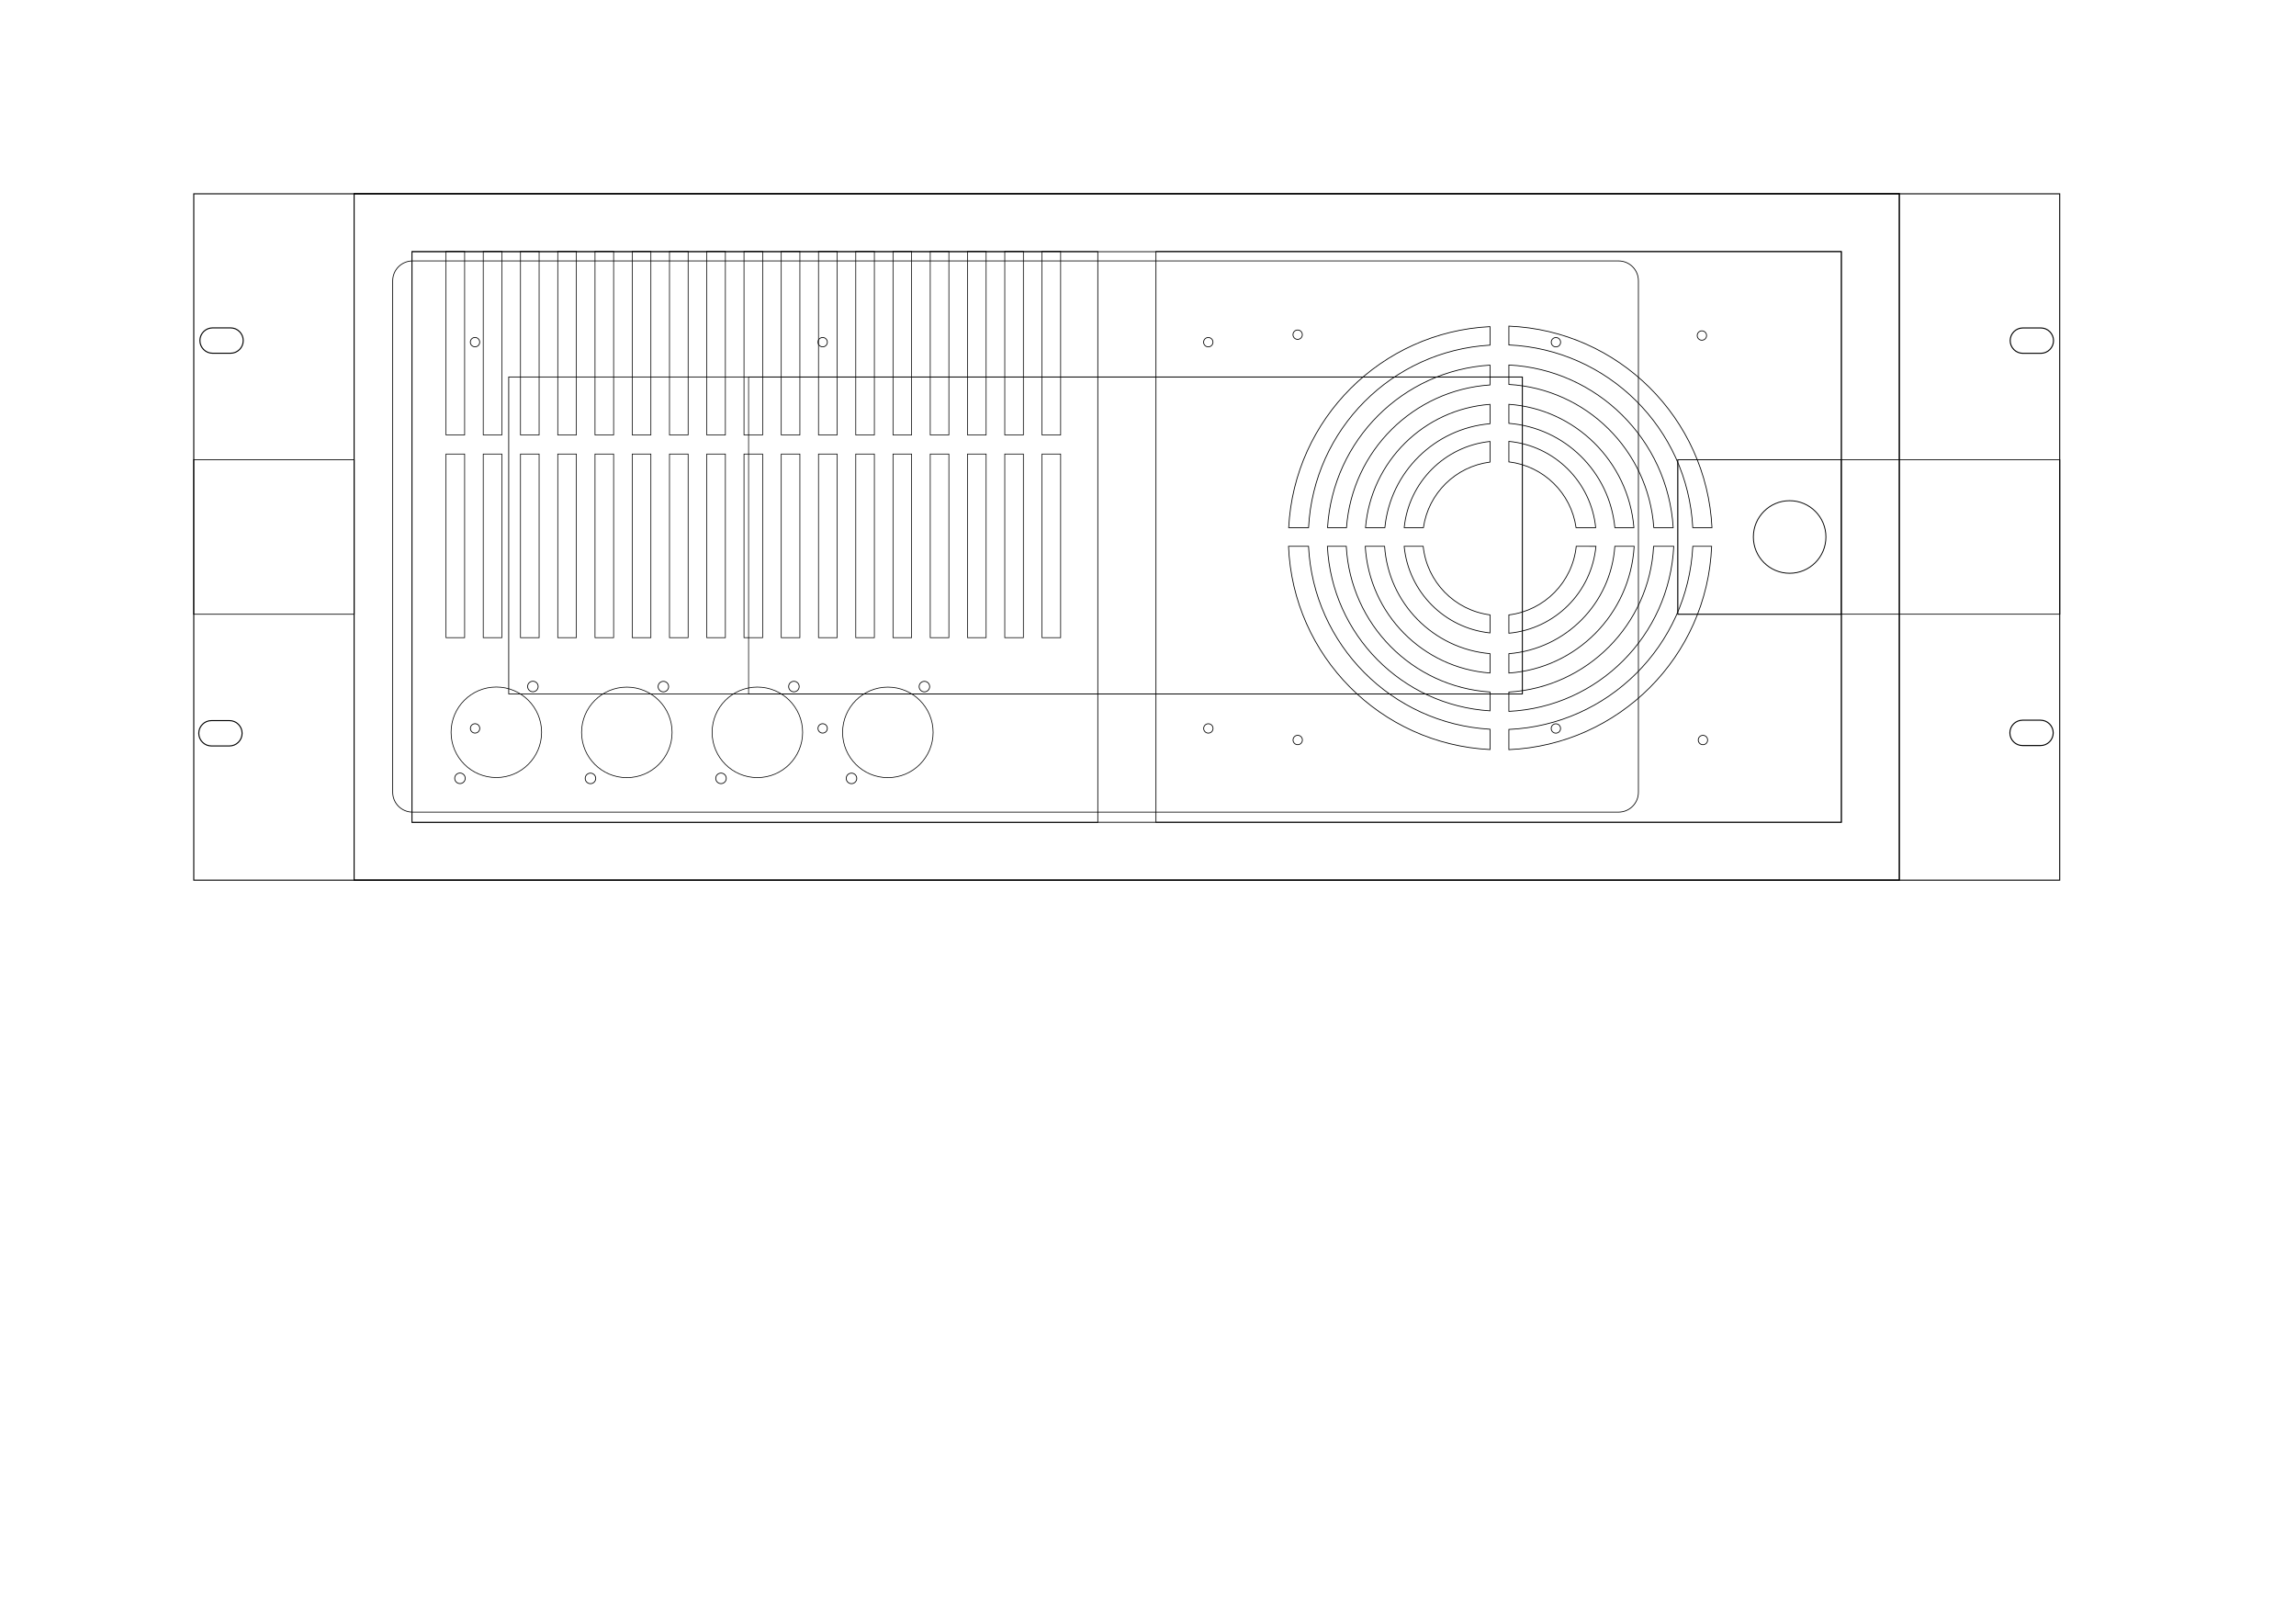
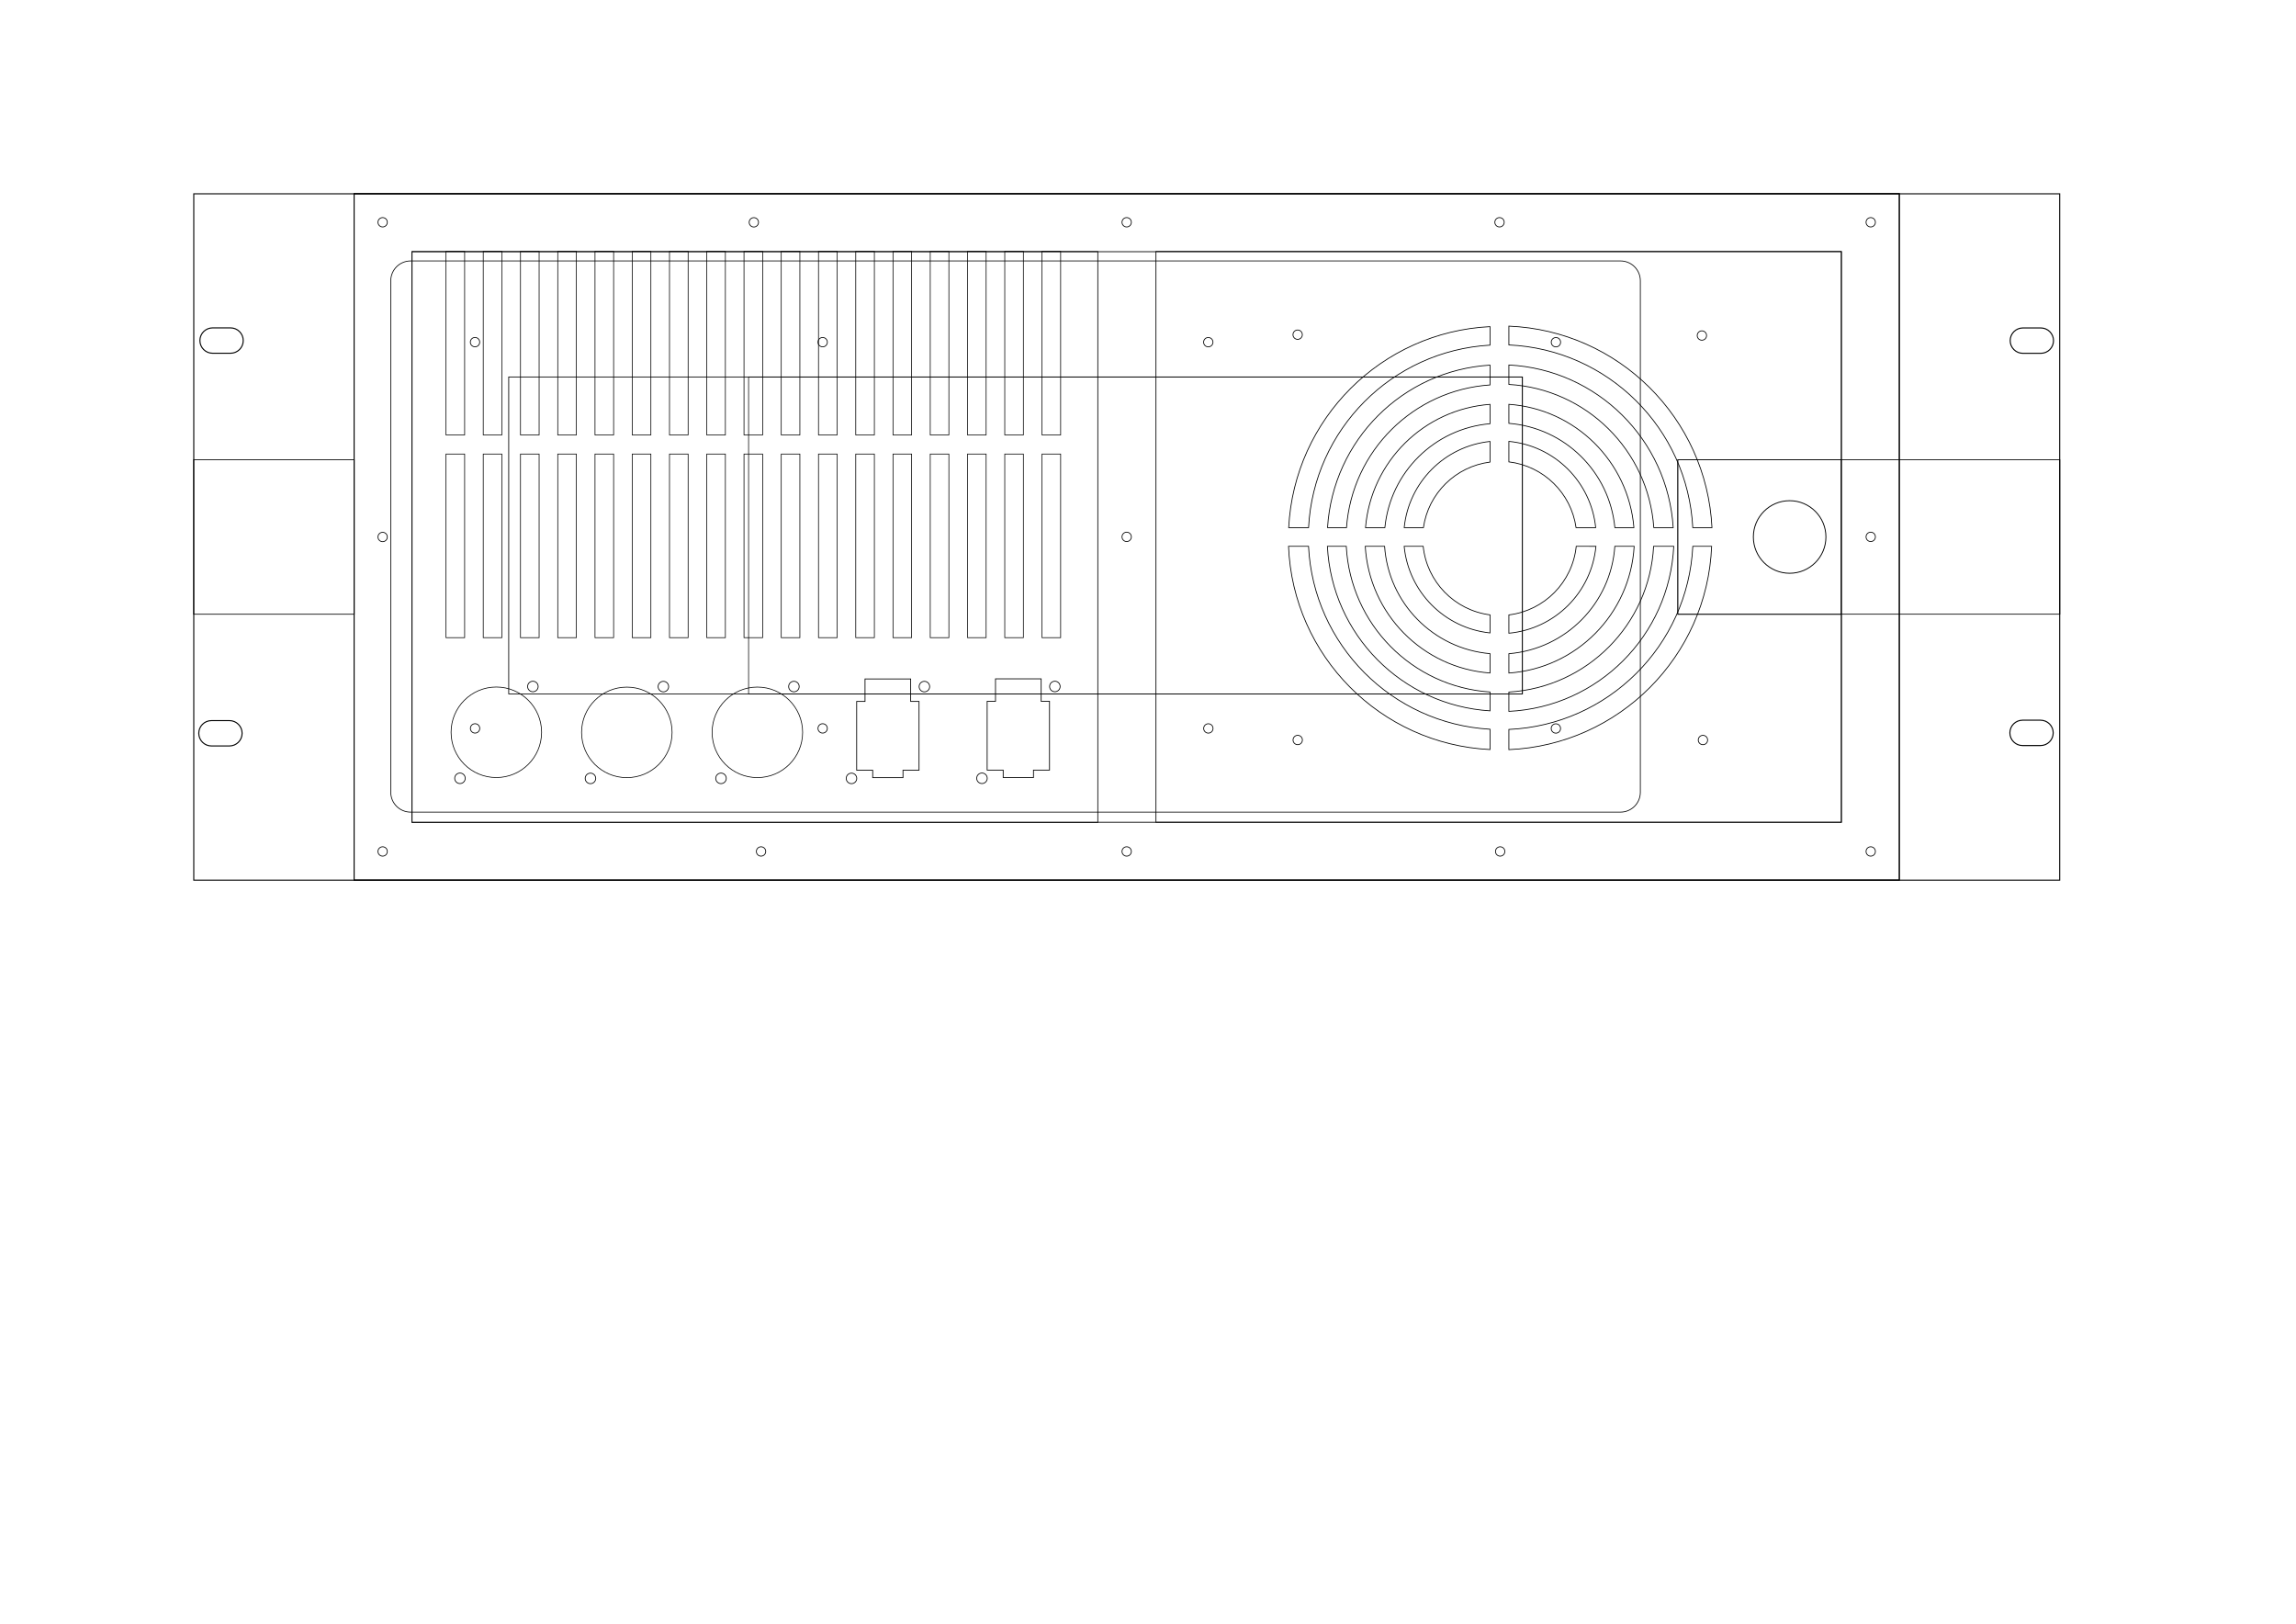
<svg xmlns="http://www.w3.org/2000/svg" width="594mm" height="420mm" viewBox="0 0 594 420" version="1.1" id="svg1">
  <defs id="defs1" />
  <g id="layer1" style="display:inline">
    <rect style="display:inline;fill:none;stroke:#000000;stroke-width:0.264;stroke-opacity:1" id="rect1" width="482.736" height="177.536" x="50.132" y="50.132" />
    <g id="g14" style="display:inline">
      <rect style="fill:none;stroke:#000000;stroke-width:0.274;stroke-dasharray:none;stroke-opacity:1" id="rect13" width="11.21" height="6.561" x="520.055" y="84.83" ry="3.281" />
      <rect style="display:inline;fill:none;stroke:#000000;stroke-width:0.274;stroke-dasharray:none;stroke-opacity:1" id="rect13-8" width="11.21" height="6.561" x="51.719" y="84.813" ry="3.281" />
      <rect style="display:inline;fill:none;stroke:#000000;stroke-width:0.274;stroke-dasharray:none;stroke-opacity:1" id="rect13-3" width="11.21" height="6.561" x="51.426" y="186.396" ry="3.281" />
      <rect style="display:inline;fill:none;stroke:#000000;stroke-width:0.274;stroke-dasharray:none;stroke-opacity:1" id="rect13-4" width="11.21" height="6.561" x="519.977" y="186.291" ry="3.281" />
    </g>
    <rect style="display:inline;fill:none;stroke:#000000;stroke-width:0.241;stroke-opacity:1" id="rect2" width="399.759" height="177.559" x="91.62" y="50.12" />
-     <rect style="display:inline;fill:none;stroke:#000000;stroke-width:0.194;stroke-linecap:butt;stroke-opacity:1" id="rect3" width="322.277" height="142.572" x="101.597" y="67.497" ry="5.133" />
+     <rect style="display:inline;fill:none;stroke:#000000;stroke-width:0.194;stroke-linecap:butt;stroke-opacity:1" id="rect3" width="323.277" height="142.572" x="101.097" y="67.497" ry="5.133" />
    <rect style="display:inline;fill:none;stroke:#000000;stroke-width:0.2;stroke-dasharray:none;stroke-opacity:1" id="rect4" width="41.534" height="39.963" x="50.107" y="118.918" />
    <rect style="display:inline;fill:none;stroke:#000000;stroke-width:0.2;stroke-dasharray:none;stroke-opacity:1" id="rect5" width="98.801" height="39.943" x="434.097" y="118.928" />
    <rect style="display:inline;fill:none;stroke:#000000;stroke-width:0.131;stroke-dasharray:none;stroke-opacity:1" id="rect5-8" width="42.324" height="40.012" x="434.012" y="118.927" />
    <circle style="display:inline;fill:none;stroke:#000000;stroke-width:0.227;stroke-linecap:butt;stroke-opacity:1" id="path5" cx="463" cy="138.9" r="9.387" />
    <rect style="display:inline;fill:none;stroke:#000000;stroke-width:0.2;stroke-linecap:butt;stroke-dasharray:none;stroke-opacity:1" id="rect6" width="262.25" height="81.978" x="131.61" y="97.51" ry="0" />
    <rect style="display:inline;fill:none;stroke:#000000;stroke-width:0.175;stroke-linecap:butt;stroke-dasharray:none;stroke-opacity:1" id="rect7" width="200.208" height="82.003" x="193.665" y="97.498" ry="0" />
+     <g id="g13" style="display:inline">
+       <ellipse style="fill:none;stroke:#000000;stroke-width:0.2;stroke-dasharray:none;stroke-opacity:1" id="path13" cx="122.891" cy="88.502" rx="1.211" ry="1.211" />
+       <ellipse style="display:inline;fill:none;stroke:#000000;stroke-width:0.2;stroke-dasharray:none;stroke-opacity:1" id="path13-8" cx="212.834" cy="88.508" rx="1.211" ry="1.211" />
+       <ellipse style="display:inline;fill:none;stroke:#000000;stroke-width:0.2;stroke-dasharray:none;stroke-opacity:1" id="path13-2" cx="312.596" cy="88.513" rx="1.211" ry="1.211" />
+       <ellipse style="display:inline;fill:none;stroke:#000000;stroke-width:0.2;stroke-dasharray:none;stroke-opacity:1" id="path13-85" cx="312.612" cy="188.422" rx="1.211" ry="1.211" />
+       <ellipse style="display:inline;fill:none;stroke:#000000;stroke-width:0.2;stroke-dasharray:none;stroke-opacity:1" id="path13-6" cx="212.831" cy="188.412" rx="1.211" ry="1.211" />
+       <ellipse style="display:inline;fill:none;stroke:#000000;stroke-width:0.2;stroke-dasharray:none;stroke-opacity:1" id="path13-22" cx="122.906" cy="188.413" rx="1.211" ry="1.211" />
+       <ellipse style="display:inline;fill:none;stroke:#000000;stroke-width:0.2;stroke-dasharray:none;stroke-opacity:1" id="path13-21" cx="402.534" cy="88.522" rx="1.211" ry="1.211" />
+       <ellipse style="display:inline;fill:none;stroke:#000000;stroke-width:0.2;stroke-dasharray:none;stroke-opacity:1" id="path13-87" cx="402.522" cy="188.432" rx="1.211" ry="1.211" />
+     </g>
    <rect style="display:inline;fill:none;stroke:#000000;stroke-width:0.211;stroke-opacity:1" id="rect8" width="369.789" height="147.589" x="106.605" y="65.105" />
    <rect style="display:inline;fill:none;stroke:#000000;stroke-width:0.2;stroke-dasharray:none;stroke-opacity:1" id="rect9" width="177.437" height="147.654" x="106.573" y="65.073" />
    <rect style="display:inline;fill:none;stroke:#000000;stroke-width:0.2;stroke-dasharray:none;stroke-opacity:1" id="rect10" width="177.311" height="147.654" x="299.058" y="65.042" />
    <rect style="display:inline;fill:none;stroke:#000000;stroke-width:0.241;stroke-opacity:1" id="rect11" width="399.759" height="177.559" x="91.605" y="50.09" />
    <g id="g12" transform="translate(-1.346184,-0.2564159)" style="display:inline">
      <ellipse style="fill:none;stroke:#000000;stroke-width:0.2;stroke-linecap:butt;stroke-dasharray:none;stroke-opacity:1" id="path12" cx="139.208" cy="177.832" rx="1.363" ry="1.363" />
      <ellipse style="fill:none;stroke:#000000;stroke-width:0.182;stroke-linecap:butt;stroke-dasharray:none;stroke-opacity:1" id="path11" cx="129.754" cy="189.676" rx="11.709" ry="11.709" />
      <ellipse style="fill:none;stroke:#000000;stroke-width:0.2;stroke-linecap:butt;stroke-dasharray:none;stroke-opacity:1" id="path12-8" cx="120.346" cy="201.578" rx="1.363" ry="1.363" />
    </g>
    <g id="g12-2" transform="translate(32.41354,-0.23122)" style="display:inline">
      <ellipse style="fill:none;stroke:#000000;stroke-width:0.2;stroke-linecap:butt;stroke-dasharray:none;stroke-opacity:1" id="path12-1" cx="139.208" cy="177.832" rx="1.363" ry="1.363" />
      <ellipse style="fill:none;stroke:#000000;stroke-width:0.182;stroke-linecap:butt;stroke-dasharray:none;stroke-opacity:1" id="path11-6" cx="129.754" cy="189.676" rx="11.709" ry="11.709" />
      <ellipse style="fill:none;stroke:#000000;stroke-width:0.2;stroke-linecap:butt;stroke-dasharray:none;stroke-opacity:1" id="path12-8-8" cx="120.346" cy="201.578" rx="1.363" ry="1.363" />
    </g>
    <g id="g12-2-0" transform="translate(66.18629,-0.2425969)" style="display:inline">
      <ellipse style="fill:none;stroke:#000000;stroke-width:0.2;stroke-linecap:butt;stroke-dasharray:none;stroke-opacity:1" id="path12-1-4" cx="139.208" cy="177.832" rx="1.363" ry="1.363" />
      <ellipse style="fill:none;stroke:#000000;stroke-width:0.182;stroke-linecap:butt;stroke-dasharray:none;stroke-opacity:1" id="path11-6-9" cx="129.754" cy="189.676" rx="11.709" ry="11.709" />
      <ellipse style="fill:none;stroke:#000000;stroke-width:0.2;stroke-linecap:butt;stroke-dasharray:none;stroke-opacity:1" id="path12-8-8-9" cx="120.346" cy="201.578" rx="1.363" ry="1.363" />
    </g>
    <g id="g12-2-9" transform="translate(99.94256,-0.2318312)" style="display:inline">
      <ellipse style="fill:none;stroke:#000000;stroke-width:0.2;stroke-linecap:butt;stroke-dasharray:none;stroke-opacity:1" id="path12-1-0" cx="139.208" cy="177.832" rx="1.363" ry="1.363" />
-       <ellipse style="fill:none;stroke:#000000;stroke-width:0.182;stroke-linecap:butt;stroke-dasharray:none;stroke-opacity:1" id="path11-6-8" cx="129.754" cy="189.676" rx="11.709" ry="11.709" />
+       <path id="rect12" style="display:inline;fill:none;stroke:#000000;stroke-width:0.205;stroke-dasharray:none" d="m 223.79,175.624 v 5.813 h -2.16 v 17.795 h 4.148 v 1.922 h 7.836 v -1.922 h 4.148 v -17.795 h -2.159 v -5.813 z" transform="translate(-99.94256,0.2318312)" />
      <ellipse style="fill:none;stroke:#000000;stroke-width:0.2;stroke-linecap:butt;stroke-dasharray:none;stroke-opacity:1" id="path12-8-8-8" cx="120.346" cy="201.578" rx="1.363" ry="1.363" />
    </g>
-     <g id="g13" style="display:inline">
-       <ellipse style="fill:none;stroke:#000000;stroke-width:0.2;stroke-dasharray:none;stroke-opacity:1" id="path13" cx="122.891" cy="88.502" rx="1.211" ry="1.211" />
-       <ellipse style="display:inline;fill:none;stroke:#000000;stroke-width:0.2;stroke-dasharray:none;stroke-opacity:1" id="path13-8" cx="212.834" cy="88.508" rx="1.211" ry="1.211" />
-       <ellipse style="display:inline;fill:none;stroke:#000000;stroke-width:0.2;stroke-dasharray:none;stroke-opacity:1" id="path13-2" cx="312.596" cy="88.513" rx="1.211" ry="1.211" />
-       <ellipse style="display:inline;fill:none;stroke:#000000;stroke-width:0.2;stroke-dasharray:none;stroke-opacity:1" id="path13-85" cx="312.612" cy="188.422" rx="1.211" ry="1.211" />
-       <ellipse style="display:inline;fill:none;stroke:#000000;stroke-width:0.2;stroke-dasharray:none;stroke-opacity:1" id="path13-6" cx="212.831" cy="188.412" rx="1.211" ry="1.211" />
-       <ellipse style="display:inline;fill:none;stroke:#000000;stroke-width:0.2;stroke-dasharray:none;stroke-opacity:1" id="path13-22" cx="122.906" cy="188.413" rx="1.211" ry="1.211" />
-       <ellipse style="display:inline;fill:none;stroke:#000000;stroke-width:0.2;stroke-dasharray:none;stroke-opacity:1" id="path13-21" cx="402.534" cy="88.522" rx="1.211" ry="1.211" />
-       <ellipse style="display:inline;fill:none;stroke:#000000;stroke-width:0.2;stroke-dasharray:none;stroke-opacity:1" id="path13-87" cx="402.522" cy="188.432" rx="1.211" ry="1.211" />
+     <g id="g18" transform="translate(133.6988,-0.2614028)" style="display:inline">
+       <ellipse style="fill:none;stroke:#000000;stroke-width:0.2;stroke-linecap:butt;stroke-dasharray:none;stroke-opacity:1" id="ellipse16" cx="139.208" cy="177.832" rx="1.363" ry="1.363" />
+       <path id="path16" style="display:inline;fill:none;stroke:#000000;stroke-width:0.205;stroke-dasharray:none" d="m 223.79,175.624 v 5.813 h -2.16 v 17.795 h 4.148 v 1.922 h 7.836 v -1.922 h 4.148 v -17.795 h -2.159 v -5.813 z" transform="translate(-99.94256,0.2318312)" />
+       <ellipse style="fill:none;stroke:#000000;stroke-width:0.2;stroke-linecap:butt;stroke-dasharray:none;stroke-opacity:1" id="ellipse17" cx="120.346" cy="201.578" rx="1.363" ry="1.363" />
    </g>
    <g id="g16" style="display:inline">
      <ellipse style="display:inline;fill:none;stroke:#000000;stroke-width:0.2;stroke-dasharray:none;stroke-opacity:1" id="path13-87-8" cx="335.717" cy="86.572" rx="1.211" ry="1.211" />
      <ellipse style="display:inline;fill:none;stroke:#000000;stroke-width:0.2;stroke-dasharray:none;stroke-opacity:1" id="path13-87-8-1" cx="440.298" cy="86.791" rx="1.211" ry="1.211" />
      <ellipse style="display:inline;fill:none;stroke:#000000;stroke-width:0.2;stroke-dasharray:none;stroke-opacity:1" id="path13-87-8-8" cx="335.734" cy="191.413" rx="1.211" ry="1.211" />
      <ellipse style="display:inline;fill:none;stroke:#000000;stroke-width:0.2;stroke-dasharray:none;stroke-opacity:1" id="path13-87-8-0" cx="440.568" cy="191.419" rx="1.211" ry="1.211" />
    </g>
    <g id="g15" style="display:inline">
      <path id="path14" style="display:inline;fill:none;stroke:#000000;stroke-width:0.2;stroke-dasharray:none" d="m 390.362,84.358 v 4.868 a 49.895,49.895 0 0 1 47.578,47.261 h 4.966 A 54.885,54.885 0 0 0 390.362,84.358 Z m -4.879,0.131 a 54.885,54.885 0 0 0 -52.086,51.998 h 5.142 a 49.895,49.895 0 0 1 46.944,-47.211 z m -52.128,56.822 a 54.885,54.885 0 0 0 52.128,52.574 v -5.253 a 49.895,49.895 0 0 1 -46.953,-47.321 z m 104.594,0 a 49.895,49.895 0 0 1 -47.587,47.371 v 5.227 A 54.885,54.885 0 0 0 442.82,141.311 Z" />
      <path id="path14-5-5" style="display:inline;fill:none;stroke:#000000;stroke-width:0.2;stroke-dasharray:none" d="m 390.362,94.411 v 5.03 a 39.916,39.916 0 0 1 37.494,37.045 h 5.021 A 44.906,44.906 0 0 0 390.362,94.411 Z m -4.879,0.035 a 44.906,44.906 0 0 0 -42.035,42.041 h 4.906 a 39.916,39.916 0 0 1 37.128,-36.916 z m -42.072,46.865 a 44.906,44.906 0 0 0 42.072,42.562 v -4.874 a 39.916,39.916 0 0 1 -37.189,-37.688 z m 84.396,0 a 39.916,39.916 0 0 1 -37.445,37.708 v 4.991 a 44.906,44.906 0 0 0 42.653,-42.7 z" />
      <path id="path14-5-5-8-8" style="display:inline;fill:none;stroke:#000000;stroke-width:0.2;stroke-dasharray:none" d="m 390.362,104.583 v 4.925 a 29.937,29.937 0 0 1 27.422,26.979 h 4.93 A 34.927,34.927 0 0 0 390.362,104.583 Z m -4.879,0.01 a 34.927,34.927 0 0 0 -32.214,31.894 h 5.01 a 29.937,29.937 0 0 1 27.205,-26.886 z m -32.277,36.718 a 34.927,34.927 0 0 0 32.277,32.776 v -5.008 a 29.937,29.937 0 0 1 -27.274,-27.768 z m 64.568,0 a 29.937,29.937 0 0 1 -27.411,27.779 v 5.007 a 34.927,34.927 0 0 0 32.415,-32.786 z" />
      <path id="path14-5-5-8-8-2-6" style="display:inline;fill:none;stroke:#000000;stroke-width:0.2;stroke-dasharray:none" d="m 390.362,114.172 v 5.3 a 19.958,19.958 0 0 1 17.383,17.014 h 5.077 a 24.948,24.948 0 0 0 -22.46,-22.314 z m -4.879,0.018 a 24.948,24.948 0 0 0 -22.204,22.296 h 4.974 a 19.958,19.958 0 0 1 17.229,-16.962 z m -22.212,27.121 a 24.948,24.948 0 0 0 22.212,22.407 v -4.673 a 19.958,19.958 0 0 1 -17.29,-17.735 z m 44.519,0 a 19.958,19.958 0 0 1 -17.428,17.746 v 4.735 a 24.948,24.948 0 0 0 22.523,-22.48 z" />
    </g>
-     <g id="g17">
+     <g id="g17" style="display:inline">
      <path id="rect14" style="display:inline;fill:none;stroke:#000000;stroke-width:0.181;stroke-dasharray:none" d="m 115.385,65.017 v 47.496 h 4.819 V 65.017 Z m 0,52.429 v 47.496 h 4.819 v -47.496 z" />
      <path id="rect14-6" style="display:inline;fill:none;stroke:#000000;stroke-width:0.181;stroke-dasharray:none" d="m 125.022,65.017 v 47.496 h 4.819 V 65.017 Z m 0,52.429 v 47.496 h 4.819 v -47.496 z" />
      <path id="rect14-4" style="display:inline;fill:none;stroke:#000000;stroke-width:0.181;stroke-dasharray:none" d="m 134.659,65.017 v 47.496 h 4.818 V 65.017 Z m 0,52.429 v 47.496 h 4.818 v -47.496 z" />
      <path id="rect14-8" style="display:inline;fill:none;stroke:#000000;stroke-width:0.181;stroke-dasharray:none" d="m 144.296,65.017 v 47.496 h 4.818 V 65.017 Z m 0,52.429 v 47.496 h 4.818 v -47.496 z" />
      <path id="rect14-7" style="display:inline;fill:none;stroke:#000000;stroke-width:0.181;stroke-dasharray:none" d="m 153.933,65.017 v 47.496 h 4.818 V 65.017 Z m 0,52.429 v 47.496 h 4.818 v -47.496 z" />
      <path id="rect14-9" style="display:inline;fill:none;stroke:#000000;stroke-width:0.181;stroke-dasharray:none" d="m 163.57,65.017 v 47.496 h 4.819 V 65.017 Z m 0,52.429 v 47.496 h 4.819 v -47.496 z" />
      <path id="rect14-20" style="display:inline;fill:none;stroke:#000000;stroke-width:0.181;stroke-dasharray:none" d="m 173.207,65.017 v 47.496 h 4.819 V 65.017 Z m 0,52.429 v 47.496 h 4.819 v -47.496 z" />
      <path id="rect14-25" style="display:inline;fill:none;stroke:#000000;stroke-width:0.181;stroke-dasharray:none" d="m 182.844,65.017 v 47.496 h 4.819 V 65.017 Z m 0,52.429 v 47.496 h 4.819 v -47.496 z" />
      <path id="rect14-10" style="display:inline;fill:none;stroke:#000000;stroke-width:0.181;stroke-dasharray:none" d="m 192.481,65.017 v 47.496 h 4.818 V 65.017 Z m 0,52.429 v 47.496 h 4.818 v -47.496 z" />
      <path id="rect14-62" style="display:inline;fill:none;stroke:#000000;stroke-width:0.181;stroke-dasharray:none" d="m 202.118,65.017 v 47.496 h 4.818 V 65.017 Z m 0,52.429 v 47.496 h 4.818 v -47.496 z" />
      <path id="rect14-63" style="display:inline;fill:none;stroke:#000000;stroke-width:0.181;stroke-dasharray:none" d="m 211.756,65.017 v 47.496 h 4.818 V 65.017 Z m 0,52.429 v 47.496 h 4.818 v -47.496 z" />
      <path id="rect14-46" style="display:inline;fill:none;stroke:#000000;stroke-width:0.181;stroke-dasharray:none" d="m 221.393,65.017 v 47.496 H 226.211 V 65.017 Z m 0,52.429 v 47.496 h 4.818 v -47.496 z" />
      <path id="rect14-75" style="display:inline;fill:none;stroke:#000000;stroke-width:0.181;stroke-dasharray:none" d="m 231.029,65.017 v 47.496 h 4.819 V 65.017 Z m 0,52.429 v 47.496 h 4.819 v -47.496 z" />
      <path id="rect14-48" style="display:inline;fill:none;stroke:#000000;stroke-width:0.181;stroke-dasharray:none" d="m 240.666,65.017 v 47.496 h 4.819 V 65.017 Z m 0,52.429 v 47.496 h 4.819 v -47.496 z" />
      <path id="rect14-45" style="display:inline;fill:none;stroke:#000000;stroke-width:0.181;stroke-dasharray:none" d="m 250.304,65.017 v 47.496 h 4.818 V 65.017 Z m 0,52.429 v 47.496 h 4.818 v -47.496 z" />
      <path id="rect14-37" style="display:inline;fill:none;stroke:#000000;stroke-width:0.181;stroke-dasharray:none" d="m 259.941,65.017 v 47.496 h 4.818 V 65.017 Z m 0,52.429 v 47.496 h 4.818 v -47.496 z" />
-       <path id="rect14-585" style="display:inline;fill:none;stroke:#000000;stroke-width:0.181;stroke-dasharray:none" d="M 269.578 65.017 L 269.578 112.513 L 274.396 112.513 L 274.396 65.017 L 269.578 65.017 z M 269.578 117.446 L 269.578 164.942 L 274.396 164.942 L 274.396 117.446 L 269.578 117.446 z " />
+       <path id="rect14-585" style="display:inline;fill:none;stroke:#000000;stroke-width:0.181;stroke-dasharray:none" d="m 269.578,65.017 v 47.496 h 4.818 V 65.017 Z m 0,52.429 v 47.496 h 4.818 v -47.496 z" />
+     </g>
+     <g id="g19">
+       <ellipse style="display:inline;fill:none;stroke:#000000;stroke-width:0.2;stroke-dasharray:none;stroke-opacity:1" id="path13-87-8-0-7" cx="483.976" cy="57.494" rx="1.211" ry="1.211" />
+       <ellipse style="display:inline;fill:none;stroke:#000000;stroke-width:0.2;stroke-dasharray:none;stroke-opacity:1" id="path13-87-8-0-7-0" cx="483.976" cy="220.245" rx="1.211" ry="1.211" />
+       <ellipse style="display:inline;fill:none;stroke:#000000;stroke-width:0.2;stroke-dasharray:none;stroke-opacity:1" id="path13-87-8-0-7-9" cx="291.485" cy="57.494" rx="1.211" ry="1.211" />
+       <ellipse style="display:inline;fill:none;stroke:#000000;stroke-width:0.2;stroke-dasharray:none;stroke-opacity:1" id="path13-87-8-0-7-3" cx="291.485" cy="220.245" rx="1.211" ry="1.211" />
+       <ellipse style="display:inline;fill:none;stroke:#000000;stroke-width:0.2;stroke-dasharray:none;stroke-opacity:1" id="path13-87-8-0-7-8" cx="98.994" cy="220.245" rx="1.211" ry="1.211" />
+       <ellipse style="display:inline;fill:none;stroke:#000000;stroke-width:0.2;stroke-dasharray:none;stroke-opacity:1" id="path13-87-8-0-7-1" cx="98.994" cy="57.494" rx="1.211" ry="1.211" />
+       <ellipse style="display:inline;fill:none;stroke:#000000;stroke-width:0.2;stroke-dasharray:none;stroke-opacity:1" id="path13-87-8-0-7-80" cx="98.994" cy="138.9" rx="1.211" ry="1.211" />
+       <ellipse style="display:inline;fill:none;stroke:#000000;stroke-width:0.2;stroke-dasharray:none;stroke-opacity:1" id="path13-87-8-0-7-32" cx="483.976" cy="138.869" rx="1.211" ry="1.211" />
+       <ellipse style="display:inline;fill:none;stroke:#000000;stroke-width:0.2;stroke-dasharray:none;stroke-opacity:1" id="path13-87-8-0-7-13" cx="291.485" cy="138.869" rx="1.211" ry="1.211" />
+       <ellipse style="display:inline;fill:none;stroke:#000000;stroke-width:0.2;stroke-dasharray:none;stroke-opacity:1" id="path13-87-8-0-7-13-3" cx="387.943" cy="57.494" rx="1.211" ry="1.211" />
+       <ellipse style="display:inline;fill:none;stroke:#000000;stroke-width:0.2;stroke-dasharray:none;stroke-opacity:1" id="path13-87-8-0-7-13-35" cx="388.11" cy="220.245" rx="1.211" ry="1.211" />
+       <ellipse style="display:inline;fill:none;stroke:#000000;stroke-width:0.2;stroke-dasharray:none;stroke-opacity:1" id="path13-87-8-0-7-13-5" cx="196.891" cy="220.245" rx="1.211" ry="1.211" />
+       <ellipse style="display:inline;fill:none;stroke:#000000;stroke-width:0.2;stroke-dasharray:none;stroke-opacity:1" id="path13-87-8-0-7-13-9" cx="195.027" cy="57.508" rx="1.211" ry="1.211" />
    </g>
  </g>
</svg>
